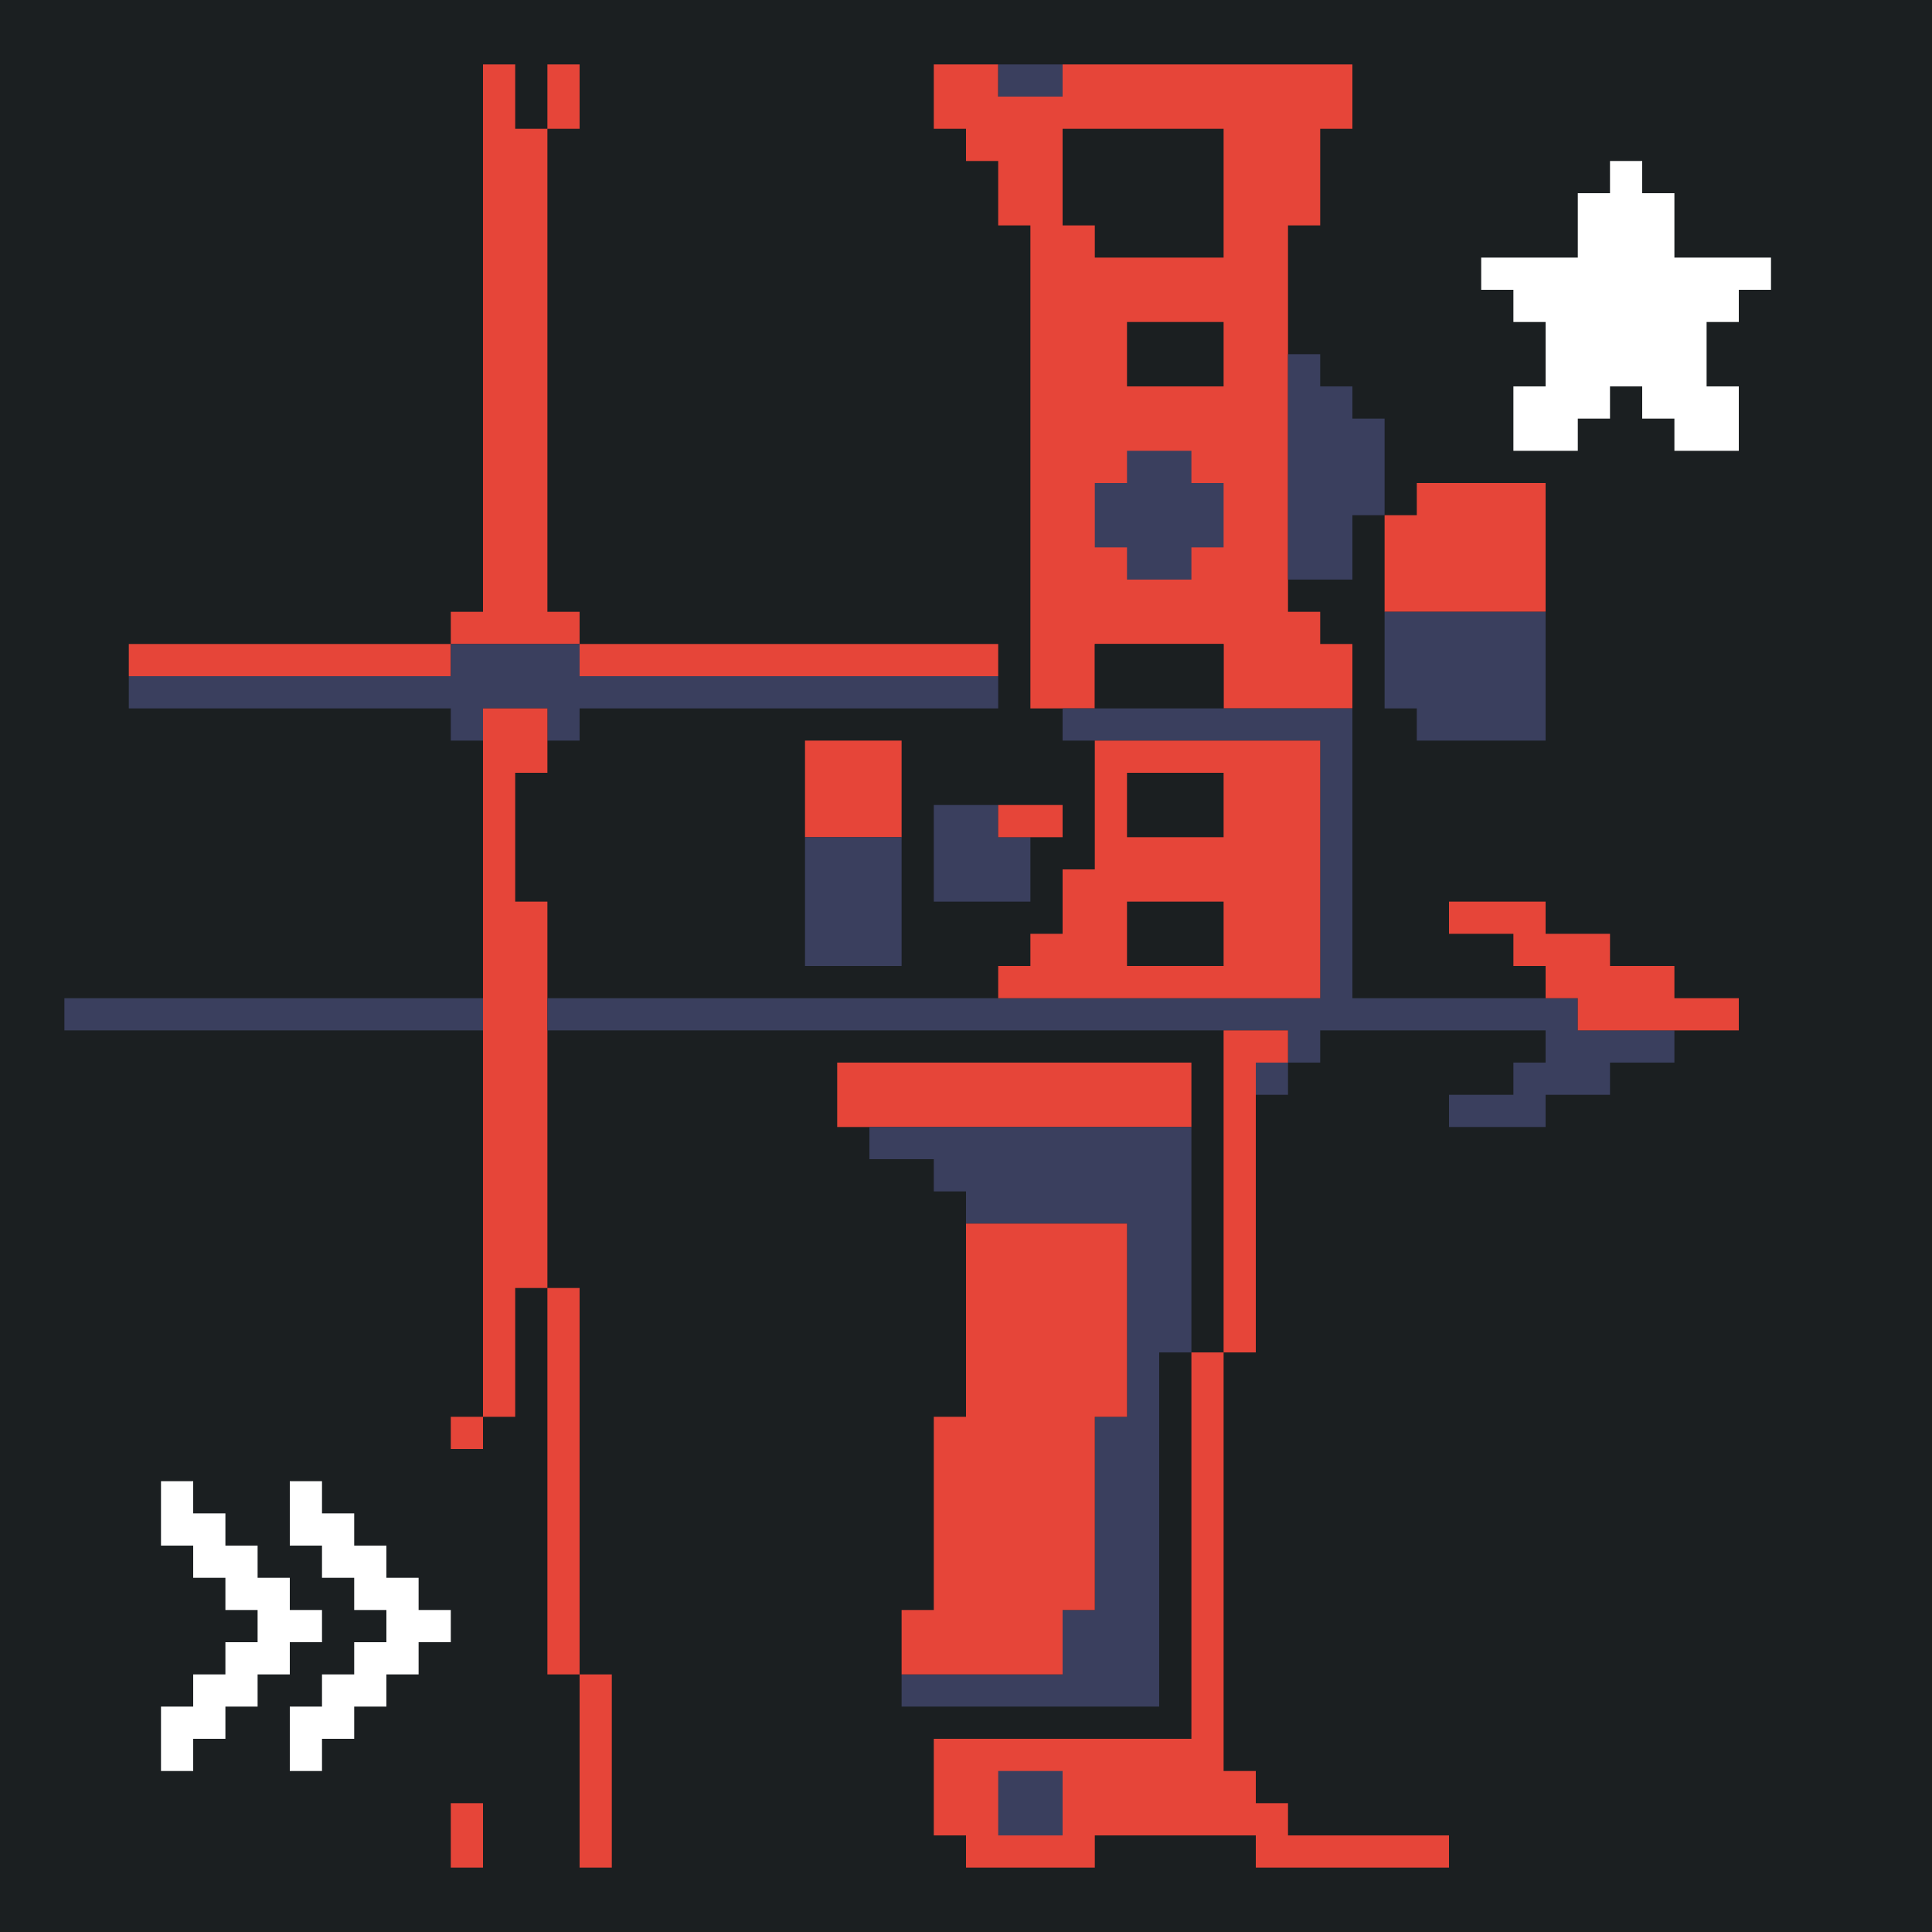
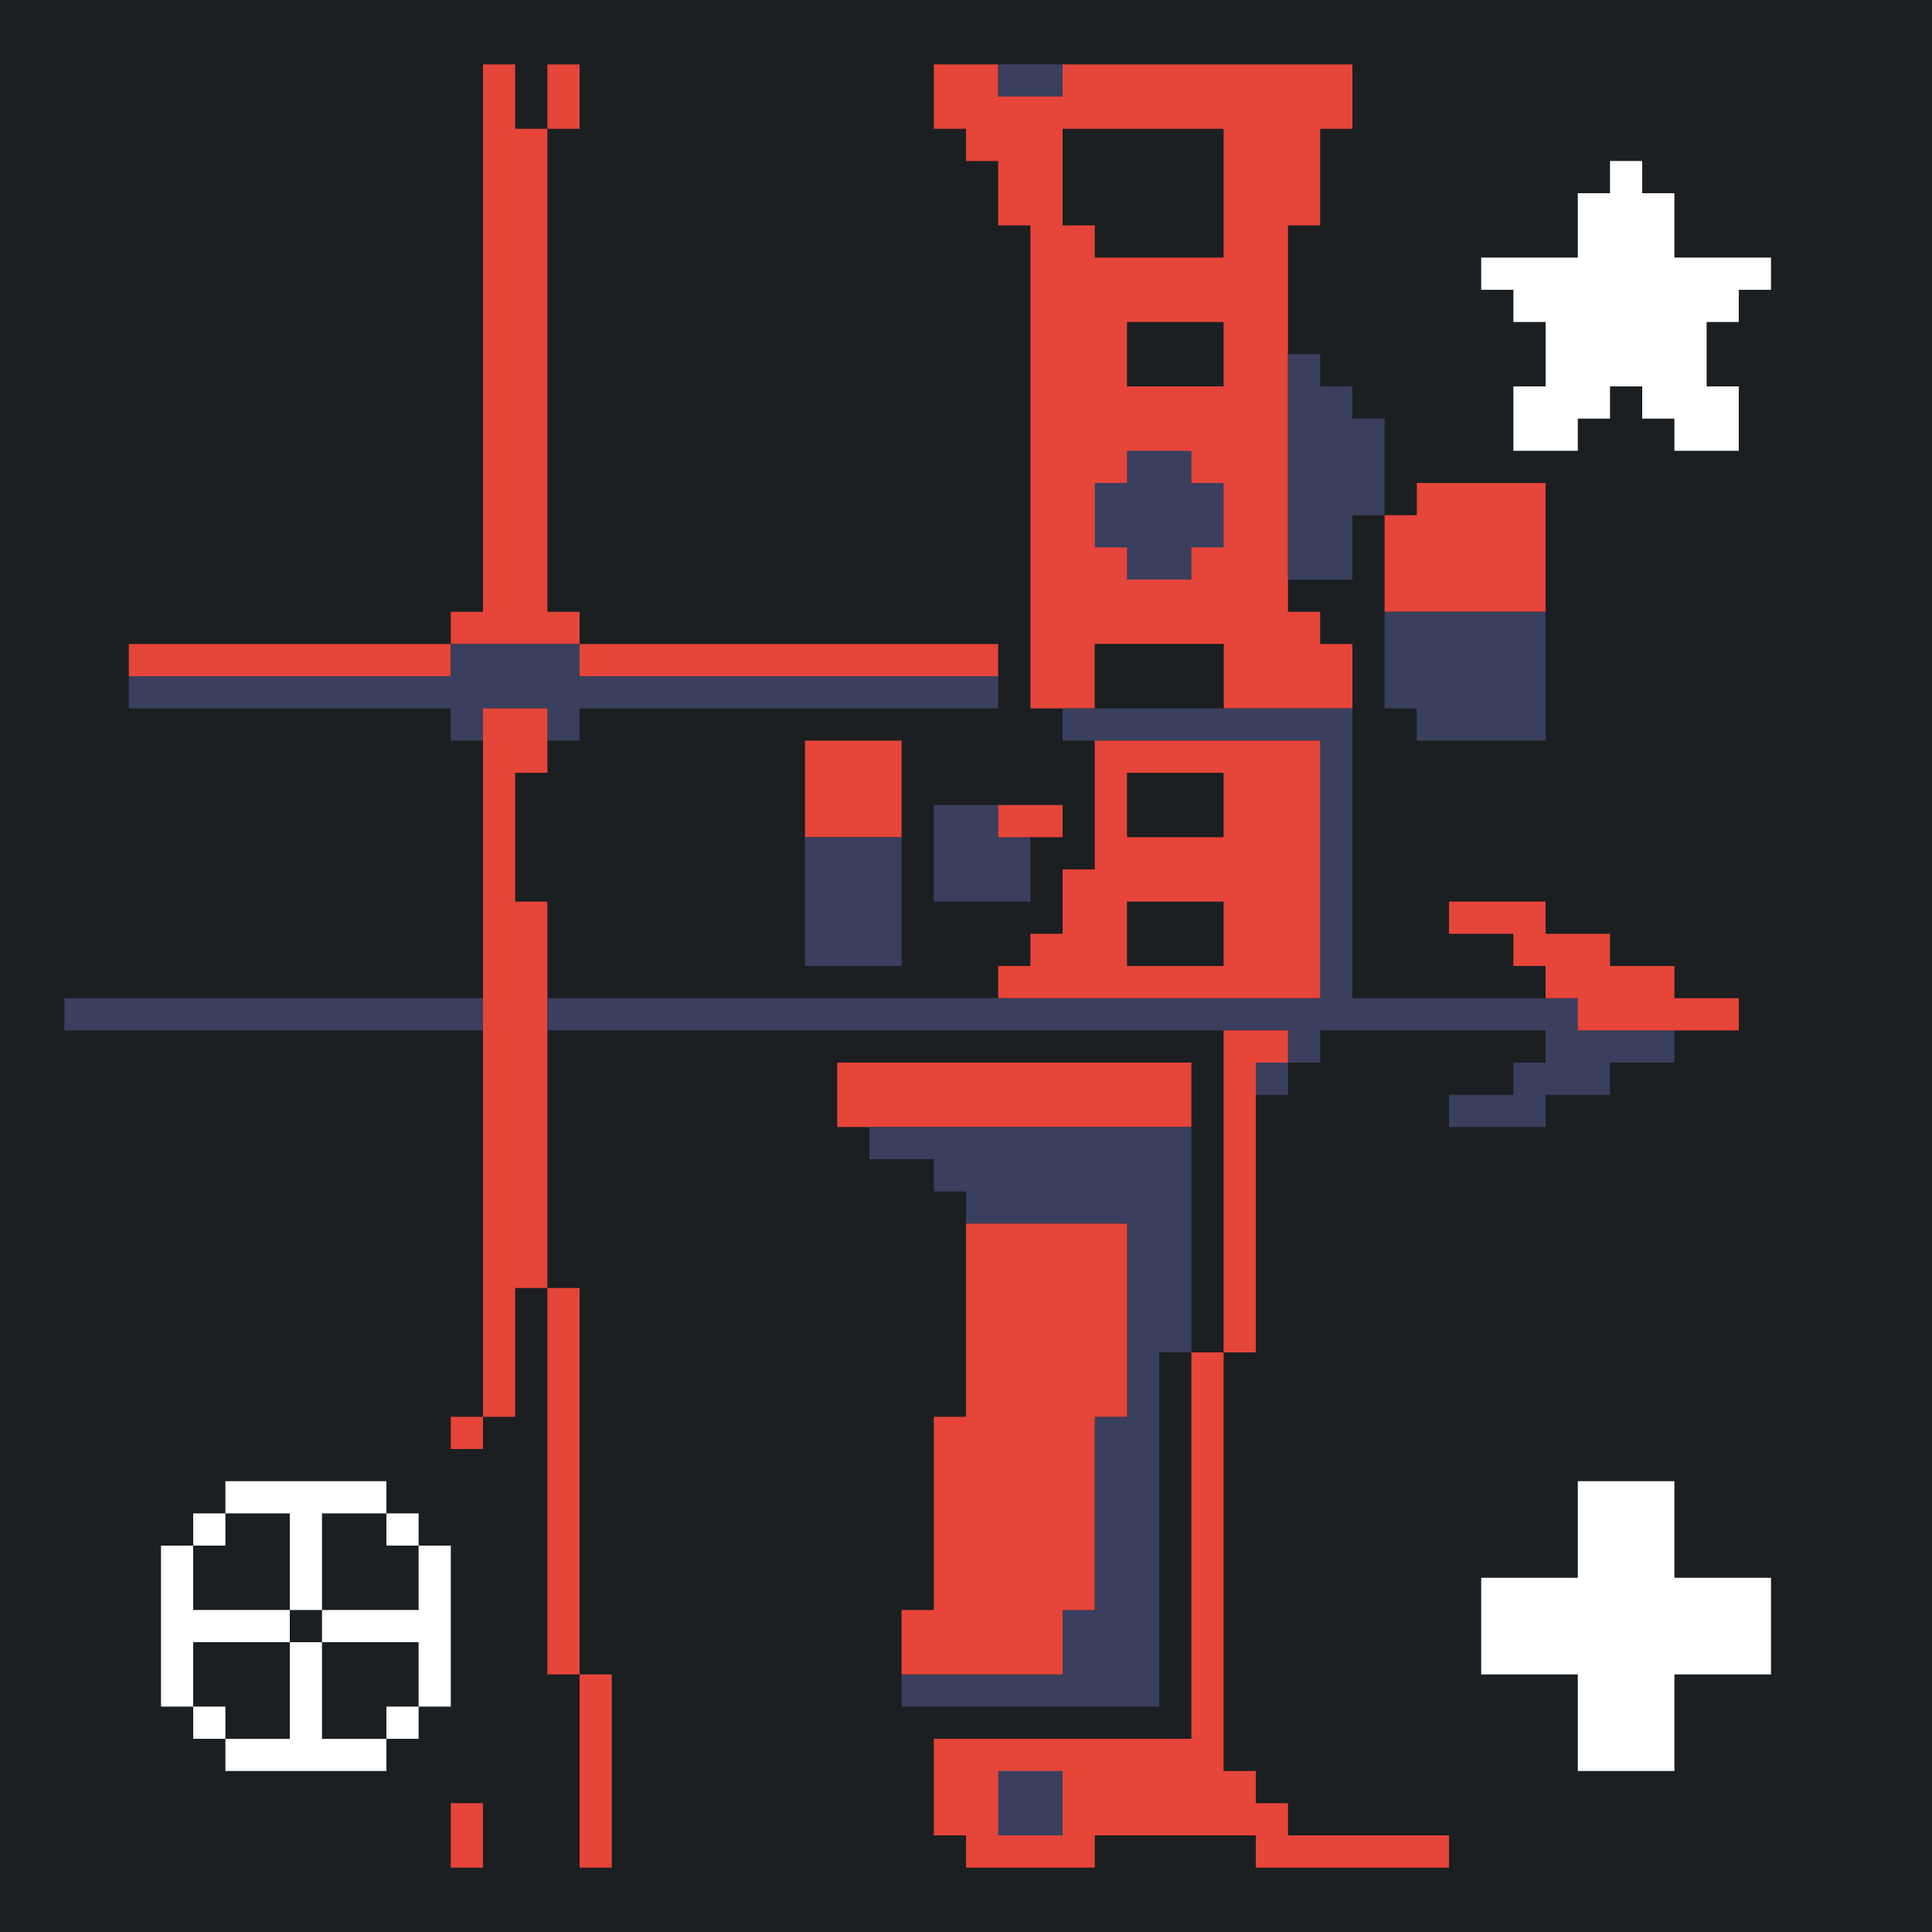
<svg xmlns="http://www.w3.org/2000/svg" width="240" height="240">
  <path style="fill:#1b1f21; stroke:none;" d="M0 0L0 240L240 240L240 0L0 0z" />
  <path style="fill:#e64539; stroke:none;" d="M60 8L60 76L56 76L56 80L16 80L16 84L56 84L56 80L72 80L72 84L124 84L124 80L72 80L72 76L68 76L68 16L72 16L72 8L68 8L68 16L64 16L64 8L60 8M116 8L116 16L120 16L120 20L124 20L124 28L128 28L128 88L136 88L136 80L152 80L152 88L168 88L168 80L164 80L164 76L160 76L160 28L164 28L164 16L168 16L168 8L132 8L132 12L124 12L124 8L116 8z" />
  <path style="fill:#3a3f5e; stroke:none;" d="M124 8L124 12L132 12L132 8L124 8z" />
  <path style="fill:#1b1f21; stroke:none;" d="M132 16L132 28L136 28L136 32L152 32L152 16L132 16M140 40L140 48L152 48L152 40L140 40z" />
  <path style="fill:#3a3f5e; stroke:none;" d="M160 44L160 72L168 72L168 64L172 64L172 52L168 52L168 48L164 48L164 44L160 44M140 56L140 60L136 60L136 68L140 68L140 72L148 72L148 68L152 68L152 60L148 60L148 56L140 56z" />
  <path style="fill:#e64539; stroke:none;" d="M176 60L176 64L172 64L172 76L192 76L192 60L176 60z" />
  <path style="fill:#3a3f5e; stroke:none;" d="M172 76L172 88L176 88L176 92L192 92L192 76L172 76M56 80L56 84L16 84L16 88L56 88L56 92L60 92L60 88L68 88L68 92L72 92L72 88L124 88L124 84L72 84L72 80L56 80z" />
  <path style="fill:#1b1f21; stroke:none;" d="M136 80L136 88L152 88L152 80L136 80z" />
  <path style="fill:#e64539; stroke:none;" d="M60 88L60 176L64 176L64 160L68 160L68 112L64 112L64 96L68 96L68 88L60 88z" />
  <path style="fill:#3a3f5e; stroke:none;" d="M132 88L132 92L164 92L164 124L68 124L68 128L160 128L160 132L156 132L156 136L160 136L160 132L164 132L164 128L192 128L192 132L188 132L188 136L180 136L180 140L192 140L192 136L200 136L200 132L208 132L208 128L196 128L196 124L168 124L168 88L132 88z" />
  <path style="fill:#e64539; stroke:none;" d="M100 92L100 104L112 104L112 92L100 92M136 92L136 108L132 108L132 116L128 116L128 120L124 120L124 124L164 124L164 92L136 92z" />
  <path style="fill:#1b1f21; stroke:none;" d="M140 96L140 104L152 104L152 96L140 96z" />
  <path style="fill:#3a3f5e; stroke:none;" d="M116 100L116 112L128 112L128 104L124 104L124 100L116 100z" />
  <path style="fill:#e64539; stroke:none;" d="M124 100L124 104L132 104L132 100L124 100z" />
  <path style="fill:#3a3f5e; stroke:none;" d="M100 104L100 120L112 120L112 104L100 104z" />
  <path style="fill:#1b1f21; stroke:none;" d="M140 112L140 120L152 120L152 112L140 112z" />
  <path style="fill:#e64539; stroke:none;" d="M180 112L180 116L188 116L188 120L192 120L192 124L196 124L196 128L216 128L216 124L208 124L208 120L200 120L200 116L192 116L192 112L180 112z" />
  <path style="fill:#3a3f5e; stroke:none;" d="M8 124L8 128L60 128L60 124L8 124z" />
  <path style="fill:#e64539; stroke:none;" d="M152 128L152 168L156 168L156 132L160 132L160 128L152 128M104 132L104 140L148 140L148 132L104 132z" />
  <path style="fill:#3a3f5e; stroke:none;" d="M108 140L108 144L116 144L116 148L120 148L120 152L140 152L140 176L136 176L136 200L132 200L132 208L112 208L112 212L144 212L144 168L148 168L148 140L108 140z" />
-   <path style="fill:#e64539; stroke:none;" d="M120 152L120 176L116 176L116 200L112 200L112 208L132 208L132 200L136 200L136 176L140 176L140 152L120 152M68 160L68 208L72 208L72 160L68 160M148 168L148 216L116 216L116 228L120 228L120 232L136 232L136 228L156 228L156 232L180 232L180 228L160 228L160 224L156 224L156 220L152 220L152 168L148 168M56 176L56 232L60 232L60 176L56 176M72 208L72 232L76 232L76 208L72 208z" />
+   <path style="fill:#e64539; stroke:none;" d="M120 152L120 176L116 176L116 200L112 200L112 208L132 208L132 200L136 200L136 176L140 176L140 152L120 152M68 160L68 208L72 208L72 160L68 160M148 168L148 216L116 216L116 228L120 228L120 232L136 232L136 228L156 228L156 232L180 232L180 228L160 228L160 224L156 224L156 220L152 220L152 168L148 168M56 176L56 232L60 232L60 176L56 176z" />
+   <path style="fill:#ffffff; stroke:none;" d="M196 184L196 196L184 196L184 208L196 208L196 220L208 220L208 208L220 208L220 196L208 196L208 184L196 184z" />
+   <path style="fill:#e64539; stroke:none;" d="M72 208L72 232L76 232L76 208L72 208z" />
  <path style="fill:#3a3f5e; stroke:none;" d="M124 220L124 228L132 228L132 220L124 220z" />
  <path style="fill:#1b1f21; stroke:none;" d="M16 180h44v44h-44z" />
-   <path style="fill:#ffffff; stroke:none;" d="M20 184h4v4h-4zM36 184h4v4h-4zM20 188h4v4h-4zM24 188h4v4h-4zM36 188h4v4h-4zM40 188h4v4h-4zM24 192h4v4h-4zM28 192h4v4h-4zM40 192h4v4h-4zM44 192h4v4h-4zM28 196h4v4h-4zM32 196h4v4h-4zM44 196h4v4h-4zM48 196h4v4h-4zM32 200h4v4h-4zM36 200h4v4h-4zM48 200h4v4h-4zM52 200h4v4h-4zM28 204h4v4h-4zM32 204h4v4h-4zM44 204h4v4h-4zM48 204h4v4h-4zM24 208h4v4h-4zM28 208h4v4h-4zM40 208h4v4h-4zM44 208h4v4h-4zM20 212h4v4h-4zM24 212h4v4h-4zM36 212h4v4h-4zM40 212h4v4h-4zM20 216h4v4h-4zM36 216h4v4h-4z" />
+   <path style="fill:#ffffff; stroke:none;" d="M28 184h4v4h-4zM32 184h4v4h-4zM36 184h4v4h-4zM40 184h4v4h-4zM44 184h4v4h-4zM24 188h4v4h-4zM36 188h4v4h-4zM48 188h4v4h-4zM20 192h4v4h-4zM36 192h4v4h-4zM52 192h4v4h-4zM20 196h4v4h-4zM36 196h4v4h-4zM52 196h4v4h-4zM20 200h4v4h-4zM24 200h4v4h-4zM28 200h4v4h-4zM32 200h4v4h-4zM40 200h4v4h-4zM44 200h4v4h-4zM48 200h4v4h-4zM52 200h4v4h-4zM20 204h4v4h-4zM36 204h4v4h-4zM52 204h4v4h-4zM20 208h4v4h-4zM36 208h4v4h-4zM52 208h4v4h-4zM24 212h4v4h-4zM36 212h4v4h-4zM48 212h4v4h-4zM28 216h4v4h-4zM32 216h4v4h-4zM36 216h4v4h-4zM40 216h4v4h-4zM44 216h4v4h-4z" />
  <path style="fill:#1b1f21; stroke:none;" d="M180 16h44v44h-44z" />
  <path style="fill:#ffffff; stroke:none;" d="M200 20h4v4h-4zM196 24h4v4h-4zM200 24h4v4h-4zM204 24h4v4h-4zM196 28h4v4h-4zM200 28h4v4h-4zM204 28h4v4h-4zM184 32h4v4h-4zM188 32h4v4h-4zM192 32h4v4h-4zM196 32h4v4h-4zM200 32h4v4h-4zM204 32h4v4h-4zM208 32h4v4h-4zM212 32h4v4h-4zM216 32h4v4h-4zM188 36h4v4h-4zM192 36h4v4h-4zM196 36h4v4h-4zM200 36h4v4h-4zM204 36h4v4h-4zM208 36h4v4h-4zM212 36h4v4h-4zM192 40h4v4h-4zM196 40h4v4h-4zM200 40h4v4h-4zM204 40h4v4h-4zM208 40h4v4h-4zM192 44h4v4h-4zM196 44h4v4h-4zM200 44h4v4h-4zM204 44h4v4h-4zM208 44h4v4h-4zM188 48h4v4h-4zM192 48h4v4h-4zM196 48h4v4h-4zM204 48h4v4h-4zM208 48h4v4h-4zM212 48h4v4h-4zM188 52h4v4h-4zM192 52h4v4h-4zM208 52h4v4h-4zM212 52h4v4h-4z" />
</svg>
